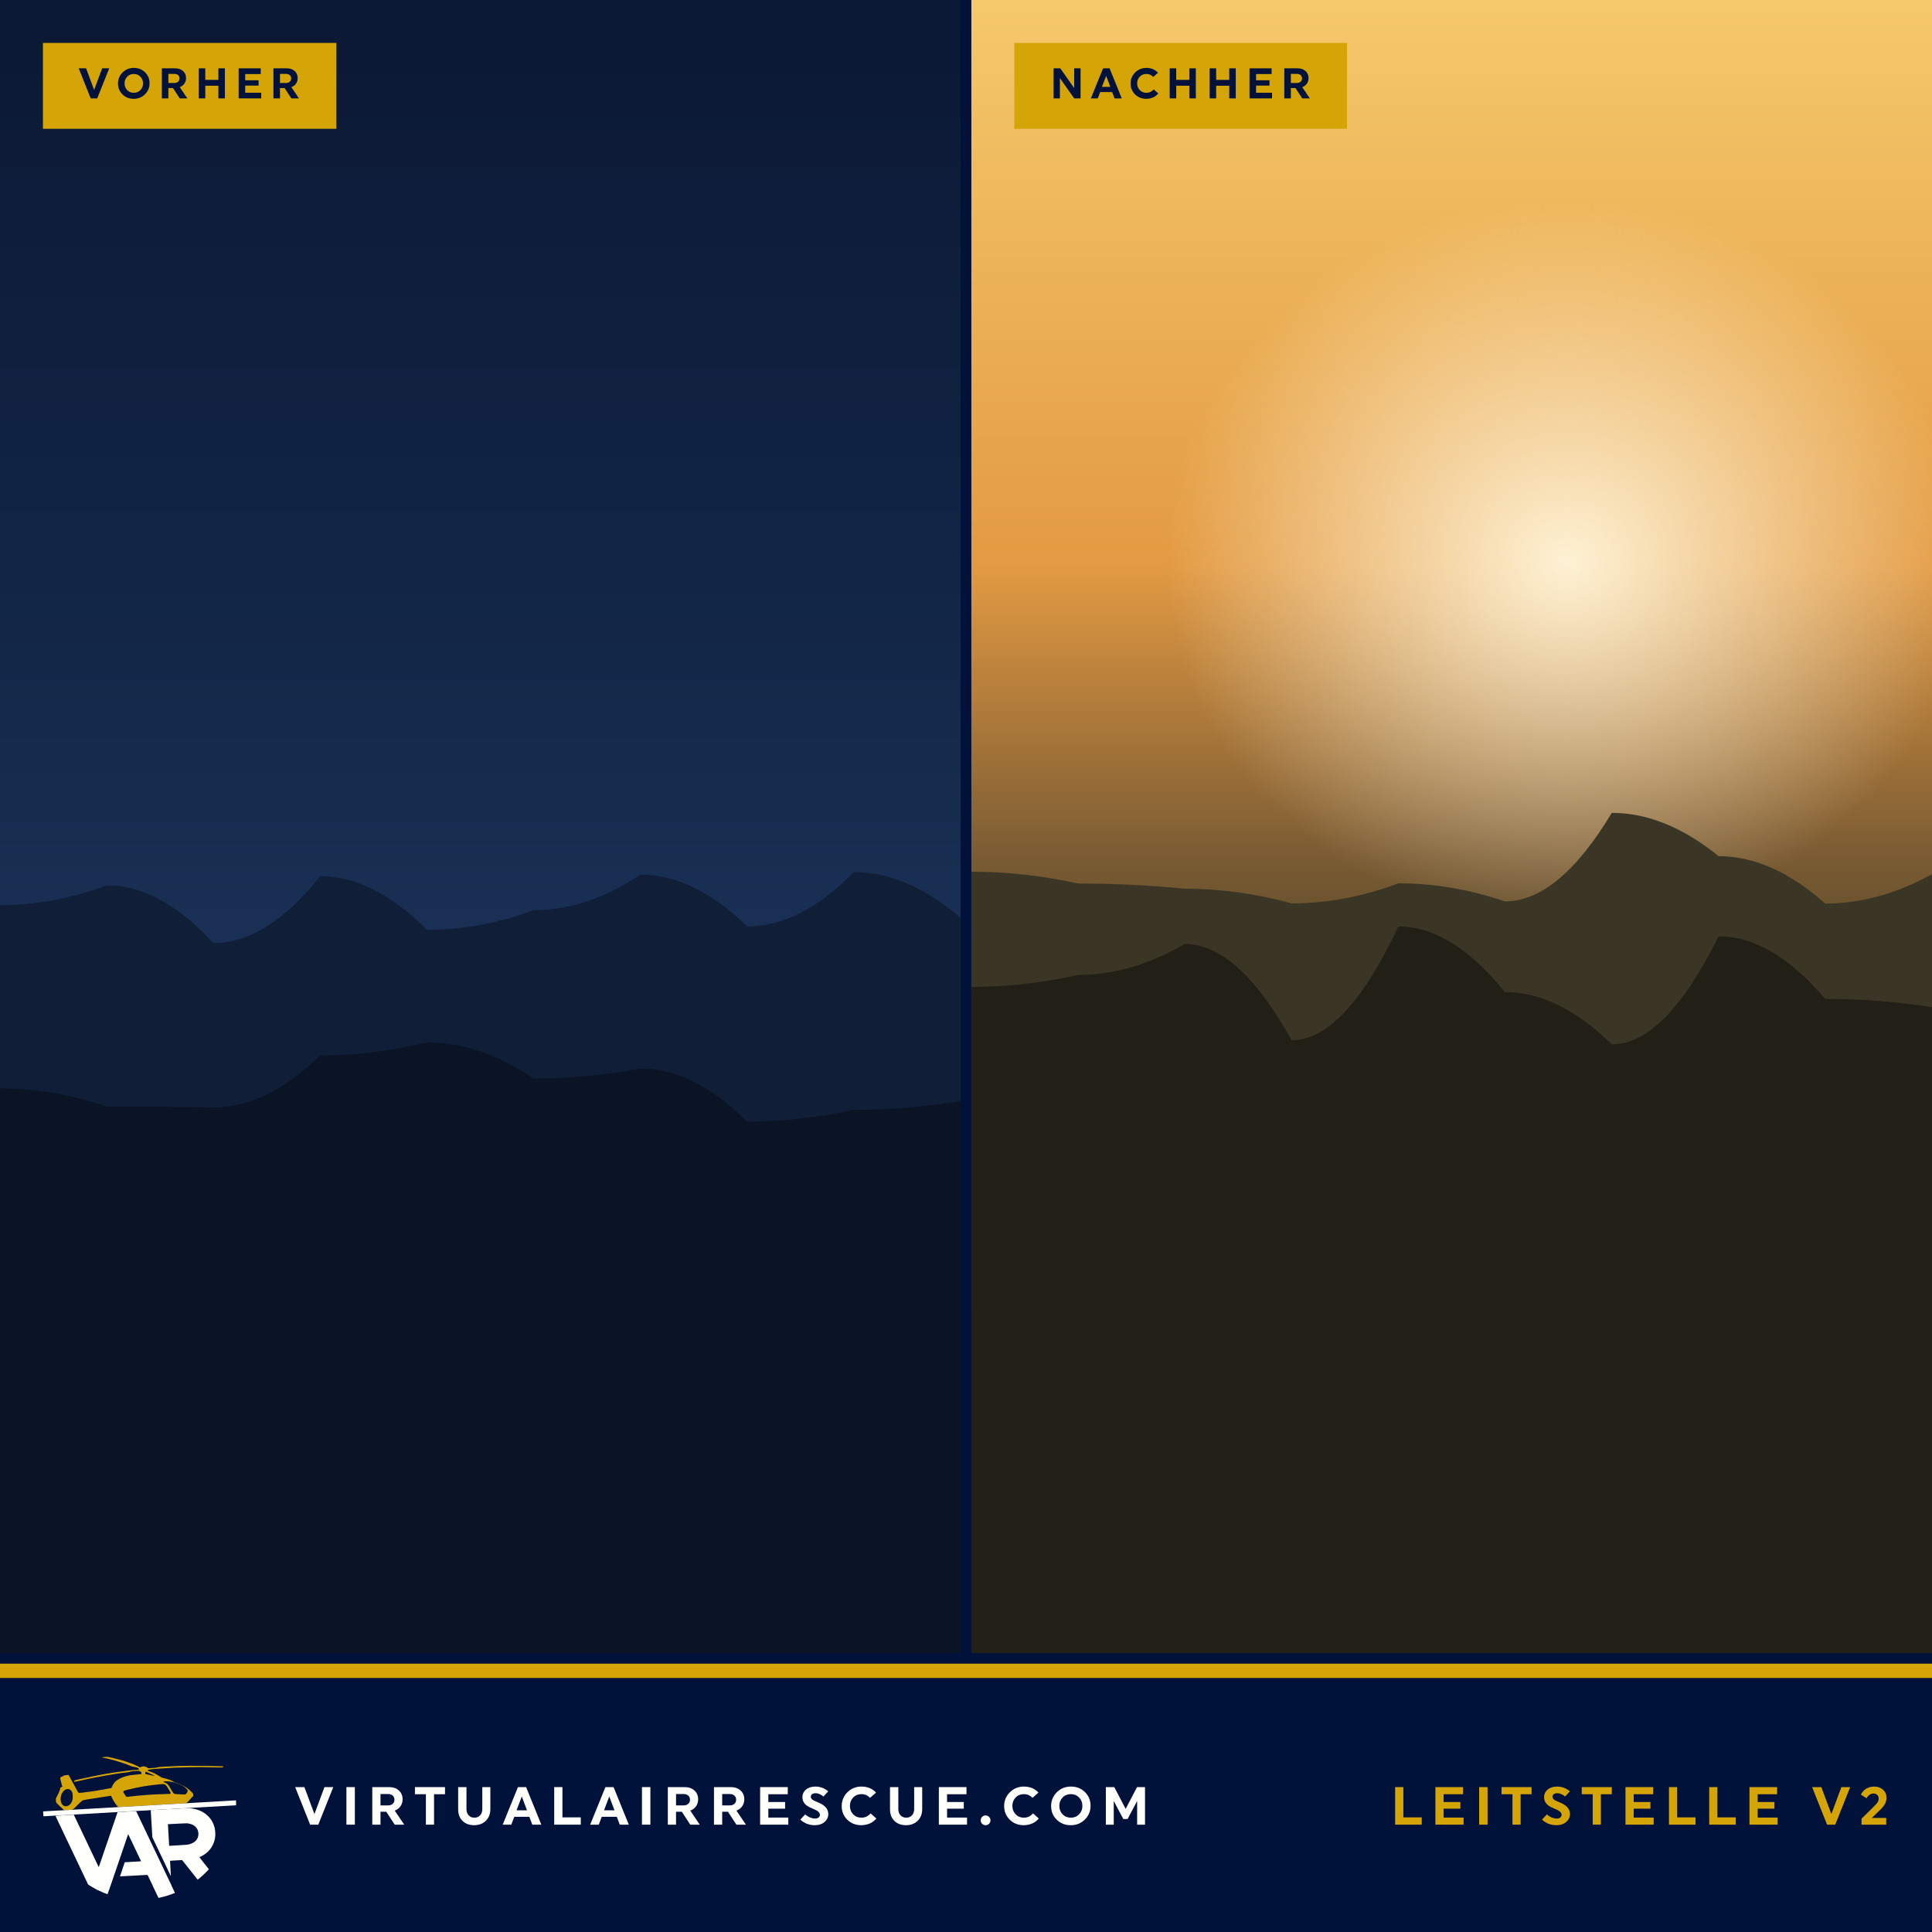
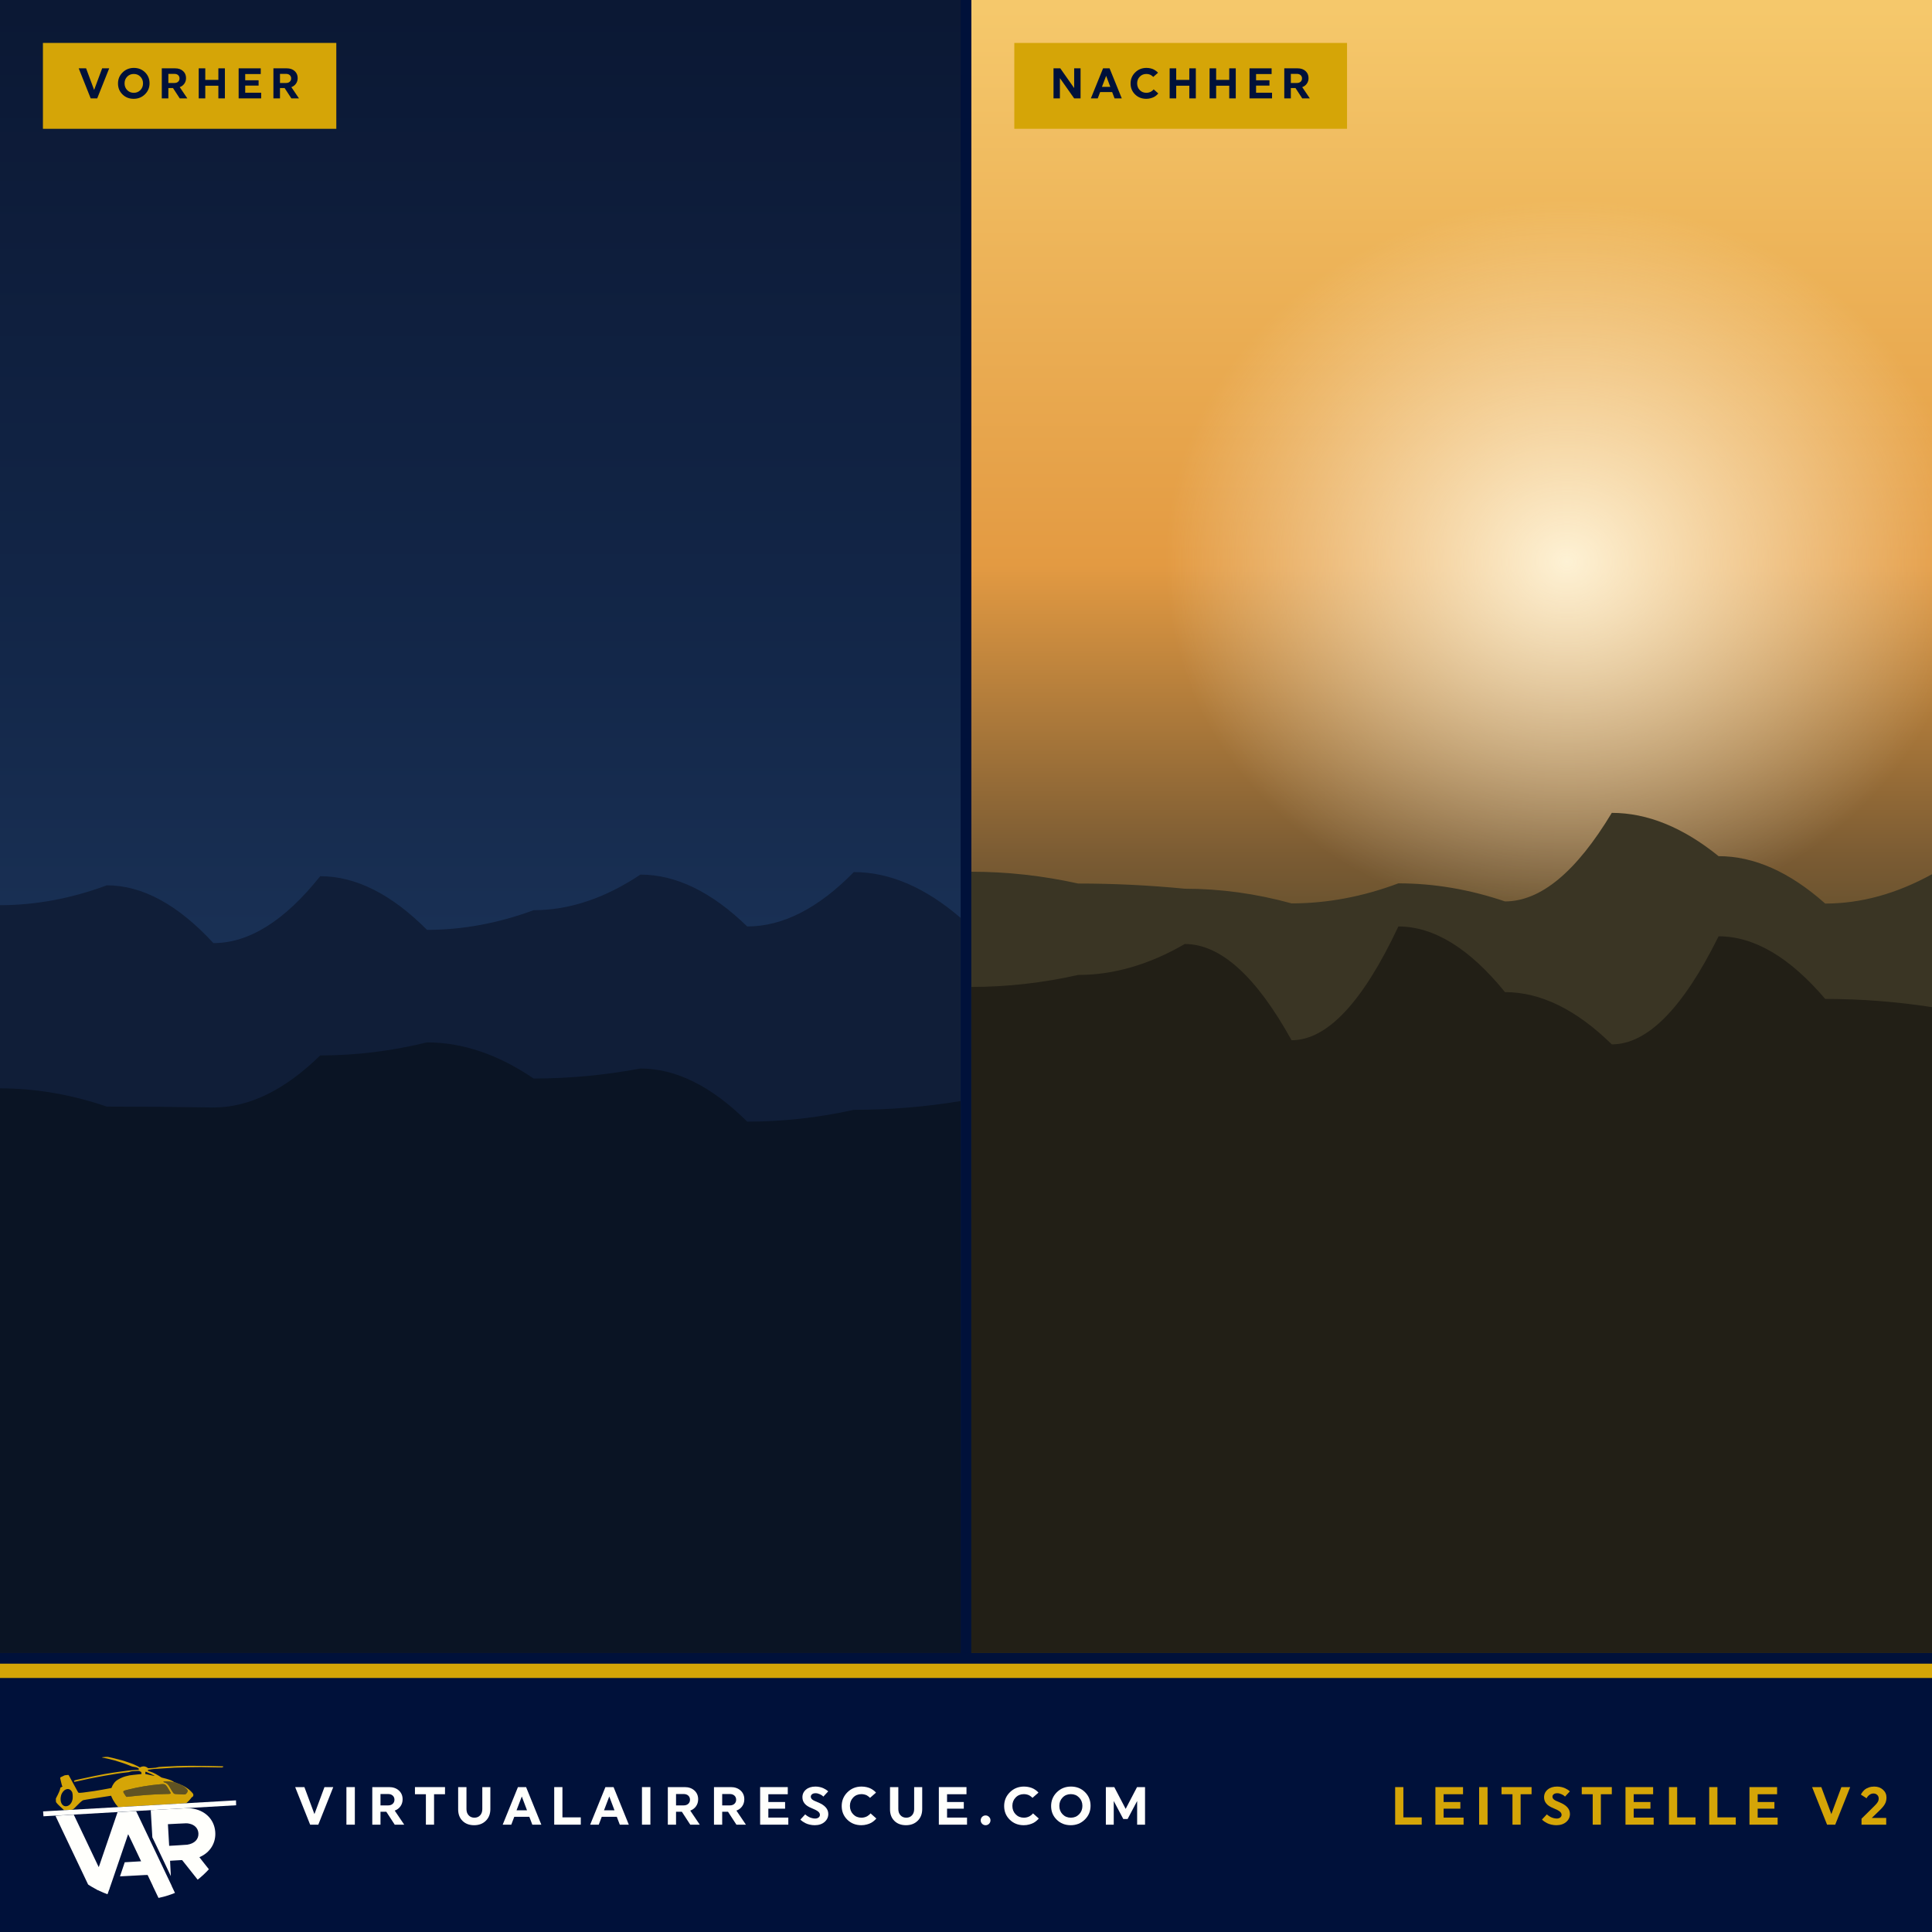
<svg xmlns="http://www.w3.org/2000/svg" viewBox="0 0 1080 1080" width="1080" height="1080">
  <rect width="1080" height="1080" fill="#00113A" />
  <defs>
    <clipPath id="cmp40">
      <rect x="0.0" y="0" width="537.0" height="924" />
    </clipPath>
  </defs>
  <g clip-path="url(#cmp40)">
    <g transform="translate(0.0,0)">
      <defs>
        <linearGradient id="sc41" x1="0" y1="0" x2="0" y2="1">
          <stop offset="0%" stop-color="#0B1834" />
          <stop offset="40%" stop-color="#132749" />
          <stop offset="62%" stop-color="#1B3358" />
          <stop offset="100%" stop-color="#0A1426" />
        </linearGradient>
      </defs>
      <rect width="537.0" height="924" fill="url(#sc41)" />
      <path d="M0,924 L0,506.0 Q29.8,506.0 59.7,494.9 Q89.5,494.9 119.3,527.2 Q149.2,527.2 179.0,489.8 Q208.8,489.8 238.7,519.8 Q268.5,519.8 298.3,508.8 Q328.2,508.8 358.0,488.9 Q387.8,488.9 417.7,517.9 Q447.5,517.9 477.3,487.5 Q507.2,487.5 537.0,513.1 L537.0,924 Z" fill="#101E38" />
      <path d="M0,924 L0,608.4 Q29.8,608.4 59.7,618.6 Q89.5,618.6 119.3,619.1 Q149.2,619.1 179.0,590.0 Q208.8,590.0 238.7,582.7 Q268.5,582.7 298.3,602.9 Q328.2,602.9 358.0,597.3 Q387.8,597.3 417.7,627.0 Q447.5,627.0 477.3,620.4 Q507.2,620.4 537.0,615.5 L537.0,924 Z" fill="#0A1424" />
    </g>
  </g>
  <rect x="24.0" y="24" width="164" height="48" fill="#D5A507" />
  <g fill="#00113A" transform="translate(44.0,55.0)">
    <path transform="translate(0.00,0) scale(0.024,-0.024)" d="M279.0 0.0 0.0 700.0H172.0L359.0 197.0L546.0 700.0H710.0L431.0 0.0Z" />
    <path transform="translate(20.88,0) scale(0.024,-0.024)" d="M413.0 130.0Q505.0 130.0 566.5 193.0Q628.0 256.0 628.0 350.0Q628.0 443.0 566.5 506.0Q505.0 569.0 413.0 569.0Q320.0 569.0 259.0 506.0Q198.0 443.0 198.0 350.0Q198.0 256.0 259.0 193.0Q320.0 130.0 413.0 130.0ZM152.0 604.5Q259.0 710.0 415.0 710.0Q571.0 710.0 675.5 607.0Q780.0 504.0 780.0 352.0Q780.0 200.0 673.0 95.0Q566.0 -10.0 410.0 -10.0Q254.0 -10.0 149.5 92.5Q45.0 195.0 45.0 347.0Q45.0 499.0 152.0 604.5Z" />
    <path transform="translate(44.52,0) scale(0.024,-0.024)" d="M374.0 571.0H233.0V359.0H374.0Q429.0 359.0 461.0 388.5Q493.0 418.0 493.0 465.0Q493.0 512.0 461.0 541.5Q429.0 571.0 374.0 571.0ZM80.0 0.0V700.0H393.0Q505.0 700.0 575.0 637.0Q645.0 574.0 645.0 473.0Q645.0 399.0 605.5 343.0Q566.0 287.0 498.0 262.0L675.0 0.0H498.0L341.0 241.0H233.0V0.0Z" />
    <path transform="translate(65.16,0) scale(0.024,-0.024)" d="M538.0 0.0V295.0H233.0V0.0H80.0V700.0H233.0V431.0H538.0V700.0H690.0V0.0Z" />
    <path transform="translate(87.48,0) scale(0.024,-0.024)" d="M605.0 0.0H80.0V700.0H595.0V567.0H233.0V422.0H545.0V298.0H233.0V132.0H605.0Z" />
    <path transform="translate(106.92,0) scale(0.024,-0.024)" d="M374.0 571.0H233.0V359.0H374.0Q429.0 359.0 461.0 388.5Q493.0 418.0 493.0 465.0Q493.0 512.0 461.0 541.5Q429.0 571.0 374.0 571.0ZM80.0 0.0V700.0H393.0Q505.0 700.0 575.0 637.0Q645.0 574.0 645.0 473.0Q645.0 399.0 605.5 343.0Q566.0 287.0 498.0 262.0L675.0 0.0H498.0L341.0 241.0H233.0V0.0Z" />
  </g>
  <defs>
    <clipPath id="cmp42">
      <rect x="543.0" y="0" width="537.0" height="924" />
    </clipPath>
  </defs>
  <g clip-path="url(#cmp42)">
    <g transform="translate(543.0,0)">
      <defs>
        <linearGradient id="sc43" x1="0" y1="0" x2="0" y2="1">
          <stop offset="0%" stop-color="#F5C86B" />
          <stop offset="34%" stop-color="#E39A42" />
          <stop offset="52%" stop-color="#7A5B33" />
          <stop offset="70%" stop-color="#22301F" />
          <stop offset="100%" stop-color="#141D14" />
        </linearGradient>
        <radialGradient id="sc43s">
          <stop offset="0%" stop-color="#FFF6DC" stop-opacity=".95" />
          <stop offset="100%" stop-color="#FFF6DC" stop-opacity="0" />
        </radialGradient>
      </defs>
      <rect width="537.0" height="924" fill="url(#sc43)" />
      <ellipse cx="333" cy="314" rx="226" ry="203" fill="url(#sc43s)" />
      <path d="M0,924 L0,487.3 Q29.8,487.3 59.7,493.9 Q89.5,493.9 119.3,496.8 Q149.2,496.8 179.0,505.0 Q208.8,505.0 238.7,493.8 Q268.5,493.8 298.3,503.9 Q328.2,503.9 358.0,454.4 Q387.8,454.4 417.7,478.6 Q447.5,478.6 477.3,505.1 Q507.2,505.1 537.0,488.7 L537.0,924 Z" fill="#3A3524" />
      <path d="M0,924 L0,551.7 Q29.8,551.7 59.7,545.0 Q89.5,545.0 119.3,527.7 Q149.2,527.7 179.0,581.5 Q208.8,581.5 238.7,517.9 Q268.5,517.9 298.3,554.6 Q328.2,554.6 358.0,583.8 Q387.8,583.8 417.7,523.4 Q447.5,523.4 477.3,558.4 Q507.2,558.4 537.0,563.0 L537.0,924 Z" fill="#221F16" />
    </g>
  </g>
  <rect x="567.0" y="24" width="186" height="48" fill="#D5A507" />
  <g fill="#00113A" transform="translate(587.0,55.0)">
    <path transform="translate(0.00,0) scale(0.024,-0.024)" d="M561.0 0.0 229.0 472.0V0.0H80.0V700.0H238.0L561.0 240.0V700.0H710.0V0.0Z" />
    <path transform="translate(22.80,0) scale(0.024,-0.024)" d="M356.0 525.0 258.0 268.0H453.0ZM436.0 700.0 720.0 0.0H552.0L496.0 147.0H216.0L160.0 0.0H0.0L284.0 700.0Z" />
    <path transform="translate(43.92,0) scale(0.024,-0.024)" d="M415.0 710.0Q467.0 710.0 513.5 698.5Q560.0 687.0 590.0 670.5Q620.0 654.0 642.0 637.0Q664.0 620.0 674.0 608.0L684.0 597.0L572.0 499.0Q570.0 502.0 566.0 506.5Q562.0 511.0 547.0 523.0Q532.0 535.0 515.5 544.5Q499.0 554.0 471.0 561.5Q443.0 569.0 413.0 569.0Q320.0 569.0 259.0 506.0Q198.0 443.0 198.0 350.0Q198.0 256.0 259.0 193.0Q320.0 130.0 413.0 130.0Q445.0 130.0 474.0 138.5Q503.0 147.0 522.0 158.5Q541.0 170.0 555.0 182.0Q569.0 194.0 576.0 202.0L582.0 211.0L690.0 115.0Q686.0 110.0 679.0 101.5Q672.0 93.0 647.0 71.5Q622.0 50.0 592.0 33.5Q562.0 17.0 513.0 3.5Q464.0 -10.0 410.0 -10.0Q254.0 -10.0 149.5 92.5Q45.0 195.0 45.0 347.0Q45.0 499.0 152.0 604.5Q259.0 710.0 415.0 710.0Z" />
    <path transform="translate(64.92,0) scale(0.024,-0.024)" d="M538.0 0.0V295.0H233.0V0.0H80.0V700.0H233.0V431.0H538.0V700.0H690.0V0.0Z" />
    <path transform="translate(87.24,0) scale(0.024,-0.024)" d="M538.0 0.0V295.0H233.0V0.0H80.0V700.0H233.0V431.0H538.0V700.0H690.0V0.0Z" />
    <path transform="translate(109.56,0) scale(0.024,-0.024)" d="M605.0 0.0H80.0V700.0H595.0V567.0H233.0V422.0H545.0V298.0H233.0V132.0H605.0Z" />
    <path transform="translate(129.00,0) scale(0.024,-0.024)" d="M374.0 571.0H233.0V359.0H374.0Q429.0 359.0 461.0 388.5Q493.0 418.0 493.0 465.0Q493.0 512.0 461.0 541.5Q429.0 571.0 374.0 571.0ZM80.0 0.0V700.0H393.0Q505.0 700.0 575.0 637.0Q645.0 574.0 645.0 473.0Q645.0 399.0 605.5 343.0Q566.0 287.0 498.0 262.0L675.0 0.0H498.0L341.0 241.0H233.0V0.0Z" />
  </g>
  <rect x="0" y="930" width="1080" height="150" fill="#00113A" />
  <rect x="0" y="930" width="1080" height="8" fill="#D5A507" />
  <g transform="translate(24,955.5) scale(0.21094)">
    <defs>
      <clipPath id="n1b44">
        <circle cx="256" cy="256" r="256" />
      </clipPath>
    </defs>
    <g clip-path="url(#n1b44)">
      <circle cx="256" cy="256" r="256" fill="#00113A" />
      <g fill="#D5A507" transform="translate(34.00,126.11) scale(0.444)">
        <path d="M35.7 305.27C27.86 297.99 20 290.67 18.23 289.02C12.94 284.07 7.26 277.76 2.59 271.63C1.3 269.94 1.3 269.94 0.67 259.67C0.04 249.4 0.04 249.4 3.21 243.43C17.85 215.93 25.31 198.26 26.9 187.33C27.45 183.58 26.65 184.36 34.25 180.13C39.92 176.97 39.91 176.98 39.91 175.49C39.91 173.85 39.02 172.61 37.83 172.6C37.11 172.6 37.81 175.22 31.69 149.81C26.64 128.87 26.11 126.2 26.67 124.15C27.12 122.49 32.62 119.37 41.13 115.95C46.53 113.78 47.49 113.3 48.58 112.26C50.67 110.26 58.97 108.69 71.24 107.99C77.19 107.64 74.98 104.81 89.29 131.15C96.15 143.79 105.73 161.29 110.57 170.04C115.41 178.79 120.75 188.62 122.44 191.88C129.48 205.52 134.23 213.21 136.29 214.34C139.72 216.22 170.18 212.83 229.23 204.01C250.02 200.91 306.75 190.88 330.23 186.17C332.66 185.68 332.66 185.68 333.54 183.12C338.5 168.63 350.1 151.3 360.17 143.32C372.8 133.3 397.13 121.34 414.41 116.63C435.84 110.79 444.66 109.17 464.81 107.34C479.81 105.98 511.76 102.62 512.05 102.38C512.08 102.36 511.65 99.49 511.1 96.01C510.1 89.68 510.1 89.68 506.87 88.58C502.65 87.13 501 86.26 499.45 84.67C498.18 83.37 498.18 83.37 487.88 83.75C459.05 84.82 451.08 85.73 441.9 89.01C435.4 91.33 435.45 91.31 428.8 91.97C362.81 98.45 214.12 125.11 126.21 146.21C111.13 149.83 109.91 149.82 109.35 146.09C108.62 141.18 110.96 140.04 130.7 135.68C199.78 120.43 262.82 107.4 294.63 101.81C336.98 94.36 431.41 81.22 452.54 79.84C455.13 79.67 462.05 79.18 467.91 78.75C473.77 78.33 480.74 77.91 483.41 77.82C496.02 77.41 495.76 77.44 495.55 76.49C495.44 76.03 495.28 74.08 495.18 72.17C495.01 68.69 495.01 68.69 493.75 68.38C493.06 68.2 491.24 67.34 489.71 66.47C482.4 62.32 482.87 62.48 475.05 61.23C461.69 59.09 454.17 57.41 449.82 55.59C448.42 55 444.91 53.47 442.02 52.19C431.61 47.57 418.28 42.66 392.8 34.08C364.87 24.67 339.59 17.5 311.76 11.09C299.95 8.37 299.99 8.38 290.21 6.6C279.38 4.63 274.04 3.36 274.55 2.87C275.14 2.3 289.73 0.65 297.88 0.23C311.16 -0.46 311.55 -0.4 341.15 6.74C389.7 18.46 402.15 22.04 437.97 34.58C462.99 43.33 472.02 47.05 486.52 54.55C489.7 56.2 494.13 58.47 496.36 59.59C498.58 60.72 500.74 61.86 501.14 62.13C501.87 62.62 501.89 62.62 504.82 61.38C519.4 55.23 529.43 55.03 540.79 60.69C546.35 63.46 548.17 64.78 548.98 66.6C549.58 67.97 555.31 67.94 575.92 66.45C598.39 64.83 598.39 64.83 607.34 62.29C614.29 60.32 614.14 60.33 639.56 58.79C703.41 54.93 756.26 53.13 806.36 53.13C858.12 53.13 977.54 55.09 996.82 56.26C1000.43 56.48 1001.17 58.14 998.71 60.49C995.29 63.76 991.43 63.94 948.73 62.85C873.08 60.91 856.08 60.83 788.97 62.17C722.22 63.5 694.67 64.8 620.01 70.11C613.86 70.55 607 70.98 604.77 71.07C591.89 71.59 573.5 73.35 567.47 74.64C561.97 75.82 561.32 75.9 556.36 76.04C551.11 76.19 551.11 76.19 550.94 78.75C550.84 80.16 550.57 81.77 550.34 82.33C550.01 83.11 549.99 83.38 550.24 83.47C550.42 83.53 553.42 84.55 556.9 85.72C560.39 86.9 566.25 88.96 569.93 90.32C573.61 91.67 576.74 92.77 576.89 92.77C580.14 92.77 614.7 111.79 625.81 119.69C630.93 123.34 630.93 123.34 636.87 124.75C672.02 133.12 689.95 139.38 701.29 147.24C705.18 149.93 705.18 149.93 720.24 155.31C752.95 166.98 765.35 173.35 790.99 191.66C799.5 197.73 816.67 214.97 819.64 220.42C823.42 227.36 820.75 237.21 814.42 239.63C811.9 240.59 812.26 240.2 804.25 250.61C795.46 262.02 780.6 276.24 776.87 276.82C775.66 277 373.53 299.94 373.25 299.84C371.87 299.33 359.32 284.34 355.46 278.59C344.66 262.51 338.75 252.16 334.39 241.69C332.21 236.45 330.36 232.1 330.28 232.02C329.97 231.71 213.68 249.73 187.97 254.08C164.08 258.12 163.13 258.35 158.5 261.43C151.54 266.06 146.73 270.44 129.11 288.18C98.73 318.77 105.03 315.29 77.25 316.85C63.91 317.61 52.31 318.29 51.48 318.37C49.96 318.52 49.96 318.52 35.7 305.27ZM65.16 294.35C83.73 291.12 97.51 273.39 100.91 248.38C101.38 244.97 101.37 230.17 100.9 226C99.56 213.99 98.8 211.61 94.02 204.55C76.64 178.83 40.43 194.92 31.18 232.47C22.2 268.91 38.7 298.96 65.16 294.35ZM426.51 238.42C508.82 228.76 585.47 223.14 652.64 221.81C692.24 221.03 690.56 222.48 677.71 200.11C656.08 162.43 653.86 160.82 626.75 163.14C557.73 169.02 495.94 179.34 427.86 196.36C408.78 201.13 406.7 201.91 404.56 205.13C401.84 209.25 402.31 210.47 412.79 226.27C421.54 239.45 421.09 239.05 426.51 238.42ZM771.34 224.12C780.47 221.3 789.76 206.88 786.96 199.86C783.31 190.7 764.16 174.62 748.38 167.48C741.64 164.43 718.63 155.97 707.64 152.51C687.74 146.23 651.12 143.59 643.34 147.88C640.63 149.37 642.43 150.74 649.96 152.91C662.3 156.47 670.56 163.87 679.03 178.98C687.23 193.6 699.29 212.89 702.16 215.99C707.1 221.32 707.66 221.47 727.59 222.62C764.71 224.76 768.81 224.9 771.34 224.12ZM591.15 114.24C591.15 114.08 588 112.11 584.82 110.28C578.3 106.55 556.35 96.34 545.07 91.8C543.08 91 540.82 89.97 540.03 89.52C537.82 88.26 535.19 88.74 534.96 90.44C534.72 92.22 534.14 101.92 534.27 102.04C534.33 102.09 541.55 103.67 550.3 105.55C559.05 107.43 571.61 110.17 578.21 111.63C589.8 114.19 591.15 114.47 591.15 114.24Z" fill-rule="evenodd" />
+         <path d="M426.51 238.42C508.82 228.76 585.47 223.14 652.64 221.81C692.24 221.03 690.56 222.48 677.71 200.11C656.08 162.43 653.86 160.82 626.75 163.14C557.73 169.02 495.94 179.34 427.86 196.36C408.78 201.13 406.7 201.91 404.56 205.13C401.84 209.25 402.31 210.47 412.79 226.27C421.54 239.45 421.09 239.05 426.51 238.42ZM771.34 224.12C780.47 221.3 789.76 206.88 786.96 199.86C783.31 190.7 764.16 174.62 748.38 167.48C741.64 164.43 718.63 155.97 707.64 152.51C687.74 146.23 651.12 143.59 643.34 147.88C640.63 149.37 642.43 150.74 649.96 152.91C662.3 156.47 670.56 163.87 679.03 178.98C687.23 193.6 699.29 212.89 702.16 215.99C707.1 221.32 707.66 221.47 727.59 222.62C764.71 224.76 768.81 224.9 771.34 224.12Z" opacity="0.45" />
      </g>
      <g transform="translate(256,256) rotate(-3.275)">
        <rect x="-614.4" y="0" width="1228.8" height="13" fill="#FFFFFC" />
      </g>
      <g transform="rotate(-3.275 256 256)">
        <defs>
          <clipPath id="wc1b44">
            <circle cx="256" cy="256" r="249.00" />
          </clipPath>
        </defs>
        <g clip-path="url(#wc1b44)">
          <g fill="#FFFFFC" transform="translate(32.03,269.00) scale(0.42394)">
            <path d="M195.1 478.09C193.93 477.63 193.3 476.14 173.69 427.85C169.31 417.07 161.96 399.04 157.36 387.77C144.85 357.16 130.53 321.99 124.7 307.6C121.86 300.58 116.25 286.82 112.24 277.02C99.77 246.52 89.4 221.12 84.01 207.84C76.29 188.85 63.1 156.48 36.82 92.04C5.35 14.87 0 1.67 0 1.08C0 0.81 25.85 0.66 57.45 0.74L114.9 0.89L119.73 12.77C122.38 19.3 128.74 34.93 133.87 47.51C145.14 75.16 159.52 110.48 170.14 136.58C174.45 147.19 182.06 165.9 187.05 178.15C196.26 200.76 206.8 226.67 220.74 260.99C224.99 271.44 230.49 284.93 232.96 290.97C235.43 297.02 240.44 309.31 244.09 318.29C251.9 337.51 251.75 337.2 252.42 336.01C252.69 335.53 256.69 325.8 261.33 314.39C269.84 293.41 277.55 274.47 295.12 231.29C300.44 218.23 308.05 199.52 312.04 189.73C318.74 173.26 325.93 155.59 346.48 105.11C350.8 94.49 358.42 75.79 363.41 63.54C368.4 51.29 376.16 32.19 380.66 21.08L388.83 0.89L446.64 0.59C478.44 0.43 504.66 0.45 504.91 0.64C505.16 0.82 508.67 9.11 512.7 19.04C516.73 28.98 524.11 47.13 529.11 59.38C541.84 90.6 555.55 124.24 565.9 149.64C570.75 161.56 578.1 179.6 582.23 189.73C586.36 199.85 593.99 218.56 599.17 231.29C604.36 244.03 612.91 265.01 618.18 277.91C633.59 315.68 644.01 341.24 650.83 358.08C654.35 366.73 659.95 380.49 663.29 388.66C666.63 396.82 673.22 412.99 677.95 424.58C682.68 436.18 689.46 452.8 693.03 461.52C696.6 470.24 699.52 477.52 699.52 477.7C699.52 477.88 673.66 478.03 642.04 478.03L584.56 478.03L581.68 471.05C577.2 460.19 560.23 418.53 557.18 410.93C555.68 407.17 554.19 403.76 553.87 403.36C553.42 402.77 535.39 402.61 467.27 402.61C419.95 402.61 381.24 402.46 381.24 402.26C381.24 402.07 384.56 393.72 388.61 383.71C396.8 363.5 408.21 335.11 412.82 323.49L415.81 315.92L467.08 315.77L518.34 315.62L513.87 304.63C511.41 298.59 505.44 283.89 500.59 271.97C495.75 260.05 487.88 240.68 483.1 228.92C478.32 217.16 470.83 198.72 466.45 187.95C450.59 148.87 447.82 142.25 447.34 142.09C447.07 142 445.2 146.13 443.18 151.28C441.16 156.42 434.67 172.52 428.75 187.05C422.83 201.59 414.81 221.36 410.93 231C407.04 240.63 399.56 259.07 394.3 271.97C376.24 316.27 366.82 339.41 358.64 359.56C345.14 392.83 338.8 408.42 330.37 429.04C311.03 476.38 310.36 477.95 309.1 478.28C307.23 478.79 196.4 478.6 195.1 478.09ZM881.95 474.91C879.81 472 876.03 466.65 856.48 438.84C852.23 432.79 840.49 416.09 830.38 401.72C820.26 387.35 807.21 368.78 801.36 360.45C784.84 336.91 776.14 324.62 775.21 323.48C774.4 322.5 772.01 322.45 736.79 322.59L699.23 322.74L698.93 370.83L698.63 418.92L690.21 398.15C685.57 386.72 677.74 367.49 672.81 355.4C667.87 343.32 660.52 325.28 656.47 315.32C652.42 305.36 644.8 286.65 639.54 273.75C634.28 260.85 625.94 240.41 621.01 228.33C616.08 216.24 608.68 198.2 604.57 188.24L597.09 170.13L596.94 85.03L596.79 -0.07L711.55 0.16C835.48 0.41 832.04 0.32 850.36 3.58C934.1 18.49 989.12 78.21 991.5 156.77C993.56 225.09 954.38 283.51 889.7 308.51C886.35 309.81 883.62 311.05 883.61 311.28C883.61 311.67 888.25 318.33 910.61 350.06C915.44 356.92 922.68 367.21 926.69 372.92C930.71 378.64 938.14 389.19 943.21 396.38C948.28 403.56 955.61 413.98 959.5 419.54C963.39 425.09 972.96 438.72 980.78 449.82C999.57 476.5 1000 477.12 1000 477.61C1000 477.84 973.95 478.03 942.12 478.03C884.24 478.03 884.24 478.03 881.95 474.91ZM812.44 228.62C858.16 224.16 885.99 198.77 885.99 161.52C885.99 130.34 865.44 106.28 831.53 97.74C817.42 94.19 818.24 94.23 756.09 93.98L698.93 93.75L698.93 161.48L698.93 229.22L752.61 229.22C784.27 229.22 808.81 228.97 812.44 228.62Z" fill-rule="evenodd" />
            <path d="M192.83 474.62 L311.60 474.62 L252.04 614.97 L252.04 614.97 ZM582.75 474.62 L697.88 474.62 L780.63 678.62 L666.26 678.62 ZM887.32 474.62 L997.18 474.62 L1138.70 678.62 L1067.96 678.62 Z" />
          </g>
        </g>
      </g>
    </g>
  </g>
  <g fill="#FFFFFC" transform="translate(165.0,1020.0)">
    <path transform="translate(0.00,0) scale(0.03,-0.03)" d="M279.0 0.0 0.0 700.0H172.0L359.0 197.0L546.0 700.0H710.0L431.0 0.0Z" />
    <path transform="translate(26.10,0) scale(0.03,-0.03)" d="M85.0 0.0V700.0H242.0V0.0Z" />
    <path transform="translate(40.71,0) scale(0.03,-0.03)" d="M374.0 571.0H233.0V359.0H374.0Q429.0 359.0 461.0 388.5Q493.0 418.0 493.0 465.0Q493.0 512.0 461.0 541.5Q429.0 571.0 374.0 571.0ZM80.0 0.0V700.0H393.0Q505.0 700.0 575.0 637.0Q645.0 574.0 645.0 473.0Q645.0 399.0 605.5 343.0Q566.0 287.0 498.0 262.0L675.0 0.0H498.0L341.0 241.0H233.0V0.0Z" />
    <path transform="translate(66.51,0) scale(0.03,-0.03)" d="M575.0 567.0H371.0V0.0H219.0V567.0H15.0V700.0H575.0Z" />
    <path transform="translate(89.01,0) scale(0.03,-0.03)" d="M520.0 700.0H670.0V290.0Q670.0 156.0 586.0 73.0Q502.0 -10.0 368.0 -10.0Q233.0 -10.0 151.5 70.5Q70.0 151.0 70.0 285.0V700.0H225.0V290.0Q225.0 218.0 266.0 174.0Q307.0 130.0 373.0 130.0Q439.0 130.0 479.5 174.0Q520.0 218.0 520.0 290.0Z" />
    <path transform="translate(116.01,0) scale(0.03,-0.03)" d="M356.0 525.0 258.0 268.0H453.0ZM436.0 700.0 720.0 0.0H552.0L496.0 147.0H216.0L160.0 0.0H0.0L284.0 700.0Z" />
    <path transform="translate(142.41,0) scale(0.03,-0.03)" d="M575.0 0.0H80.0V700.0H233.0V136.0H575.0Z" />
    <path transform="translate(164.91,0) scale(0.03,-0.03)" d="M356.0 525.0 258.0 268.0H453.0ZM436.0 700.0 720.0 0.0H552.0L496.0 147.0H216.0L160.0 0.0H0.0L284.0 700.0Z" />
    <path transform="translate(191.31,0) scale(0.03,-0.03)" d="M85.0 0.0V700.0H242.0V0.0Z" />
    <path transform="translate(205.92,0) scale(0.03,-0.03)" d="M374.0 571.0H233.0V359.0H374.0Q429.0 359.0 461.0 388.5Q493.0 418.0 493.0 465.0Q493.0 512.0 461.0 541.5Q429.0 571.0 374.0 571.0ZM80.0 0.0V700.0H393.0Q505.0 700.0 575.0 637.0Q645.0 574.0 645.0 473.0Q645.0 399.0 605.5 343.0Q566.0 287.0 498.0 262.0L675.0 0.0H498.0L341.0 241.0H233.0V0.0Z" />
    <path transform="translate(231.72,0) scale(0.03,-0.03)" d="M374.0 571.0H233.0V359.0H374.0Q429.0 359.0 461.0 388.5Q493.0 418.0 493.0 465.0Q493.0 512.0 461.0 541.5Q429.0 571.0 374.0 571.0ZM80.0 0.0V700.0H393.0Q505.0 700.0 575.0 637.0Q645.0 574.0 645.0 473.0Q645.0 399.0 605.5 343.0Q566.0 287.0 498.0 262.0L675.0 0.0H498.0L341.0 241.0H233.0V0.0Z" />
    <path transform="translate(257.52,0) scale(0.03,-0.03)" d="M605.0 0.0H80.0V700.0H595.0V567.0H233.0V422.0H545.0V298.0H233.0V132.0H605.0Z" />
    <path transform="translate(281.82,0) scale(0.03,-0.03)" d="M340.0 419.0Q540.0 341.0 540.0 200.0Q540.0 110.0 470.0 50.0Q400.0 -10.0 287.0 -10.0Q238.0 -10.0 192.5 1.0Q147.0 12.0 117.0 27.0Q87.0 42.0 64.0 57.5Q41.0 73.0 30.0 84.0L20.0 95.0L110.0 192.0Q113.0 189.0 119.0 183.5Q125.0 178.0 144.0 164.5Q163.0 151.0 183.5 141.0Q204.0 131.0 234.5 122.5Q265.0 114.0 295.0 114.0Q334.0 114.0 359.0 133.5Q384.0 153.0 384.0 183.0Q384.0 218.0 350.0 245.5Q316.0 273.0 225.0 310.0Q58.0 375.0 58.0 511.0Q58.0 598.0 125.0 654.0Q192.0 710.0 301.0 710.0Q344.0 710.0 384.0 700.5Q424.0 691.0 450.5 678.0Q477.0 665.0 498.0 652.0Q519.0 639.0 528.0 630.0L538.0 620.0L448.0 523.0Q441.0 530.0 429.0 540.5Q417.0 551.0 379.5 568.5Q342.0 586.0 303.0 586.0Q261.0 586.0 237.5 567.0Q214.0 548.0 214.0 523.0Q214.0 492.0 240.5 469.5Q267.0 447.0 340.0 419.0Z" />
    <path transform="translate(304.17,0) scale(0.03,-0.03)" d="M415.0 710.0Q467.0 710.0 513.5 698.5Q560.0 687.0 590.0 670.5Q620.0 654.0 642.0 637.0Q664.0 620.0 674.0 608.0L684.0 597.0L572.0 499.0Q570.0 502.0 566.0 506.5Q562.0 511.0 547.0 523.0Q532.0 535.0 515.5 544.5Q499.0 554.0 471.0 561.5Q443.0 569.0 413.0 569.0Q320.0 569.0 259.0 506.0Q198.0 443.0 198.0 350.0Q198.0 256.0 259.0 193.0Q320.0 130.0 413.0 130.0Q445.0 130.0 474.0 138.5Q503.0 147.0 522.0 158.5Q541.0 170.0 555.0 182.0Q569.0 194.0 576.0 202.0L582.0 211.0L690.0 115.0Q686.0 110.0 679.0 101.5Q672.0 93.0 647.0 71.5Q622.0 50.0 592.0 33.5Q562.0 17.0 513.0 3.5Q464.0 -10.0 410.0 -10.0Q254.0 -10.0 149.5 92.5Q45.0 195.0 45.0 347.0Q45.0 499.0 152.0 604.5Q259.0 710.0 415.0 710.0Z" />
    <path transform="translate(330.42,0) scale(0.03,-0.03)" d="M520.0 700.0H670.0V290.0Q670.0 156.0 586.0 73.0Q502.0 -10.0 368.0 -10.0Q233.0 -10.0 151.5 70.5Q70.0 151.0 70.0 285.0V700.0H225.0V290.0Q225.0 218.0 266.0 174.0Q307.0 130.0 373.0 130.0Q439.0 130.0 479.5 174.0Q520.0 218.0 520.0 290.0Z" />
    <path transform="translate(357.42,0) scale(0.03,-0.03)" d="M605.0 0.0H80.0V700.0H595.0V567.0H233.0V422.0H545.0V298.0H233.0V132.0H605.0Z" />
    <path transform="translate(381.72,0) scale(0.03,-0.03)" d="M141.0 172.0Q178.0 172.0 205.0 145.0Q232.0 118.0 232.0 81.0Q232.0 43.0 205.5 16.5Q179.0 -10.0 141.0 -10.0Q103.0 -10.0 76.5 16.5Q50.0 43.0 50.0 81.0Q50.0 119.0 76.5 145.5Q103.0 172.0 141.0 172.0Z" />
    <path transform="translate(394.98,0) scale(0.03,-0.03)" d="M415.0 710.0Q467.0 710.0 513.5 698.5Q560.0 687.0 590.0 670.5Q620.0 654.0 642.0 637.0Q664.0 620.0 674.0 608.0L684.0 597.0L572.0 499.0Q570.0 502.0 566.0 506.5Q562.0 511.0 547.0 523.0Q532.0 535.0 515.5 544.5Q499.0 554.0 471.0 561.5Q443.0 569.0 413.0 569.0Q320.0 569.0 259.0 506.0Q198.0 443.0 198.0 350.0Q198.0 256.0 259.0 193.0Q320.0 130.0 413.0 130.0Q445.0 130.0 474.0 138.5Q503.0 147.0 522.0 158.5Q541.0 170.0 555.0 182.0Q569.0 194.0 576.0 202.0L582.0 211.0L690.0 115.0Q686.0 110.0 679.0 101.5Q672.0 93.0 647.0 71.5Q622.0 50.0 592.0 33.5Q562.0 17.0 513.0 3.5Q464.0 -10.0 410.0 -10.0Q254.0 -10.0 149.5 92.5Q45.0 195.0 45.0 347.0Q45.0 499.0 152.0 604.5Q259.0 710.0 415.0 710.0Z" />
    <path transform="translate(421.23,0) scale(0.03,-0.03)" d="M413.0 130.0Q505.0 130.0 566.5 193.0Q628.0 256.0 628.0 350.0Q628.0 443.0 566.5 506.0Q505.0 569.0 413.0 569.0Q320.0 569.0 259.0 506.0Q198.0 443.0 198.0 350.0Q198.0 256.0 259.0 193.0Q320.0 130.0 413.0 130.0ZM152.0 604.5Q259.0 710.0 415.0 710.0Q571.0 710.0 675.5 607.0Q780.0 504.0 780.0 352.0Q780.0 200.0 673.0 95.0Q566.0 -10.0 410.0 -10.0Q254.0 -10.0 149.5 92.5Q45.0 195.0 45.0 347.0Q45.0 499.0 152.0 604.5Z" />
    <path transform="translate(450.78,0) scale(0.03,-0.03)" d="M405.0 105.0 227.0 441.0V0.0H80.0V700.0H237.0L449.0 294.0L661.0 700.0H810.0V0.0H663.0V441.0L485.0 105.0Z" />
  </g>
  <g fill="#D5A507" transform="translate(777.5,1020.0)">
    <path transform="translate(0.00,0) scale(0.03,-0.03)" d="M575.0 0.0H80.0V700.0H233.0V136.0H575.0Z" />
    <path transform="translate(22.50,0) scale(0.03,-0.03)" d="M605.0 0.0H80.0V700.0H595.0V567.0H233.0V422.0H545.0V298.0H233.0V132.0H605.0Z" />
    <path transform="translate(46.80,0) scale(0.03,-0.03)" d="M85.0 0.0V700.0H242.0V0.0Z" />
    <path transform="translate(61.41,0) scale(0.03,-0.03)" d="M575.0 567.0H371.0V0.0H219.0V567.0H15.0V700.0H575.0Z" />
    <path transform="translate(83.91,0) scale(0.03,-0.03)" d="M340.0 419.0Q540.0 341.0 540.0 200.0Q540.0 110.0 470.0 50.0Q400.0 -10.0 287.0 -10.0Q238.0 -10.0 192.5 1.0Q147.0 12.0 117.0 27.0Q87.0 42.0 64.0 57.5Q41.0 73.0 30.0 84.0L20.0 95.0L110.0 192.0Q113.0 189.0 119.0 183.5Q125.0 178.0 144.0 164.5Q163.0 151.0 183.5 141.0Q204.0 131.0 234.5 122.5Q265.0 114.0 295.0 114.0Q334.0 114.0 359.0 133.5Q384.0 153.0 384.0 183.0Q384.0 218.0 350.0 245.5Q316.0 273.0 225.0 310.0Q58.0 375.0 58.0 511.0Q58.0 598.0 125.0 654.0Q192.0 710.0 301.0 710.0Q344.0 710.0 384.0 700.5Q424.0 691.0 450.5 678.0Q477.0 665.0 498.0 652.0Q519.0 639.0 528.0 630.0L538.0 620.0L448.0 523.0Q441.0 530.0 429.0 540.5Q417.0 551.0 379.5 568.5Q342.0 586.0 303.0 586.0Q261.0 586.0 237.5 567.0Q214.0 548.0 214.0 523.0Q214.0 492.0 240.5 469.5Q267.0 447.0 340.0 419.0Z" />
    <path transform="translate(106.26,0) scale(0.03,-0.03)" d="M575.0 567.0H371.0V0.0H219.0V567.0H15.0V700.0H575.0Z" />
    <path transform="translate(128.76,0) scale(0.03,-0.03)" d="M605.0 0.0H80.0V700.0H595.0V567.0H233.0V422.0H545.0V298.0H233.0V132.0H605.0Z" />
    <path transform="translate(153.06,0) scale(0.03,-0.03)" d="M575.0 0.0H80.0V700.0H233.0V136.0H575.0Z" />
    <path transform="translate(175.56,0) scale(0.03,-0.03)" d="M575.0 0.0H80.0V700.0H233.0V136.0H575.0Z" />
    <path transform="translate(198.06,0) scale(0.03,-0.03)" d="M605.0 0.0H80.0V700.0H595.0V567.0H233.0V422.0H545.0V298.0H233.0V132.0H605.0Z" />
    <path transform="translate(235.47,0) scale(0.03,-0.03)" d="M279.0 0.0 0.0 700.0H172.0L359.0 197.0L546.0 700.0H710.0L431.0 0.0Z" />
    <path transform="translate(261.57,0) scale(0.03,-0.03)" d="M51.0 111.0 293.0 350.0Q337.0 393.0 354.0 423.0Q371.0 453.0 371.0 489.0Q371.0 528.0 343.5 554.5Q316.0 581.0 273.0 581.0Q235.0 581.0 203.0 558.5Q171.0 536.0 158.0 514.0L145.0 492.0L40.0 560.0Q42.0 566.0 47.0 576.0Q52.0 586.0 72.0 612.0Q92.0 638.0 117.5 658.0Q143.0 678.0 188.5 694.0Q234.0 710.0 287.0 710.0Q386.0 710.0 451.0 651.5Q516.0 593.0 516.0 506.0Q516.0 438.0 487.0 385.5Q458.0 333.0 390.0 268.0L242.0 125.0H511.0V0.0H51.0Z" />
  </g>
</svg>
